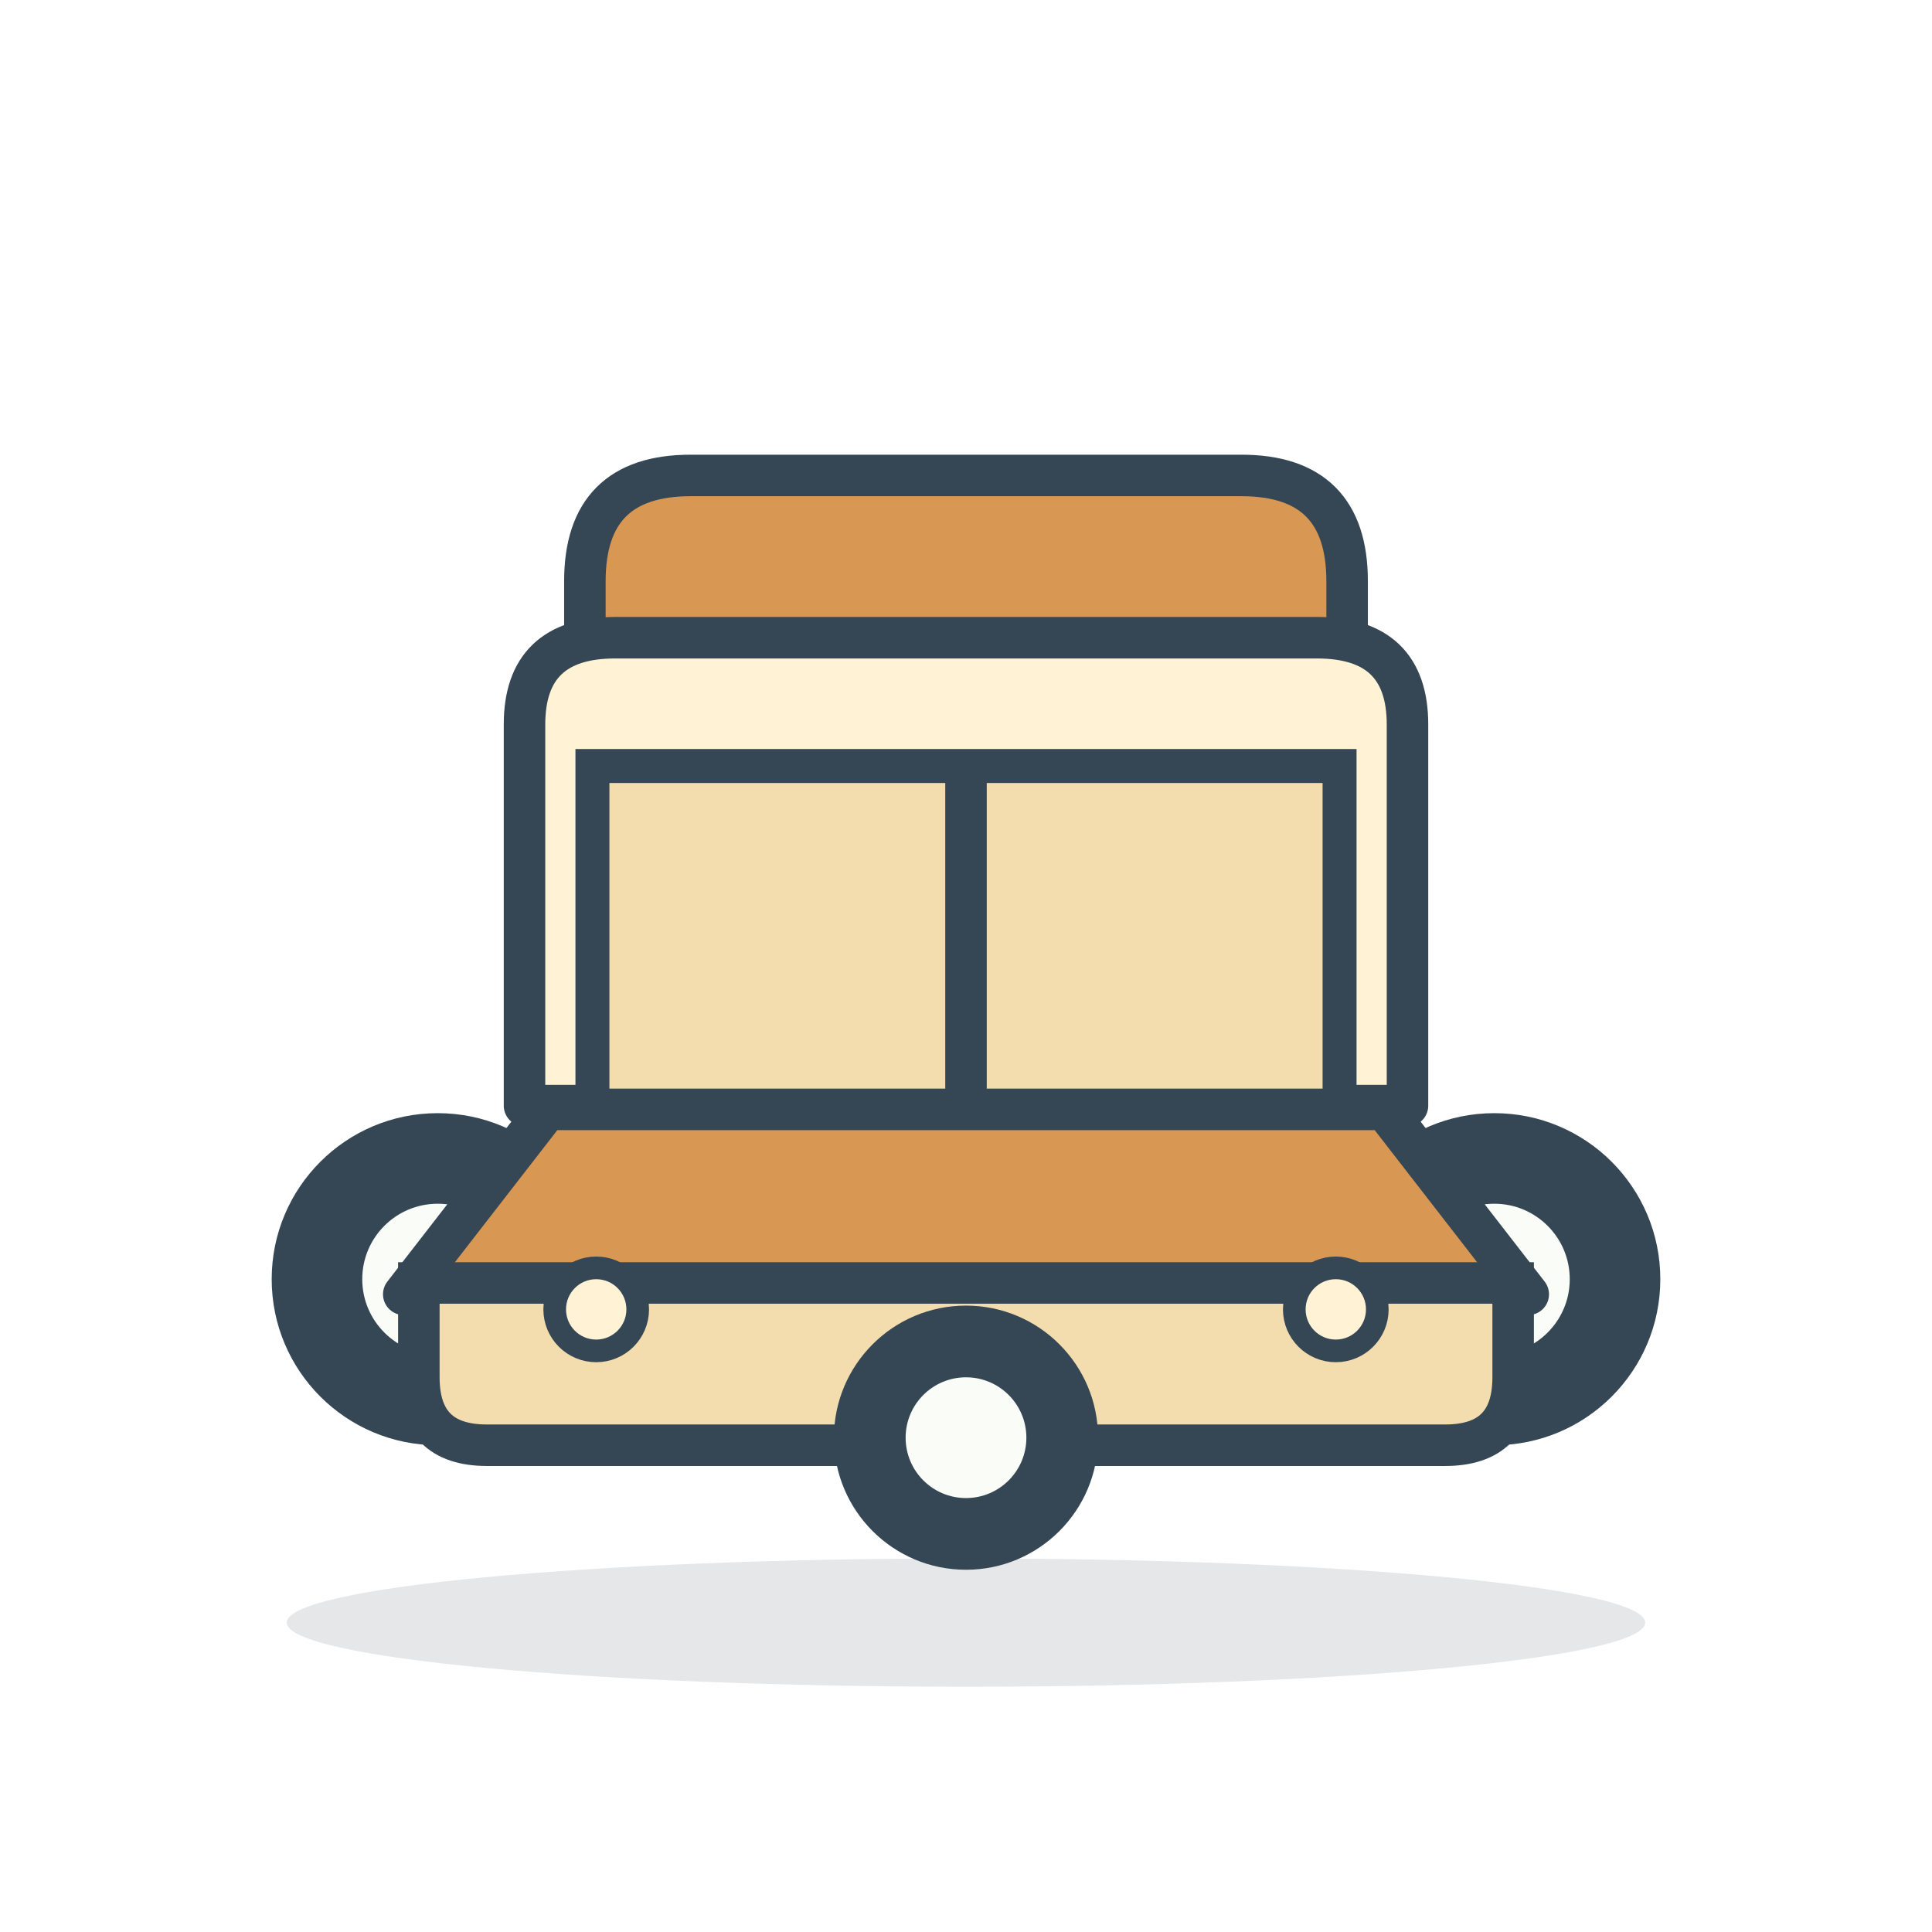
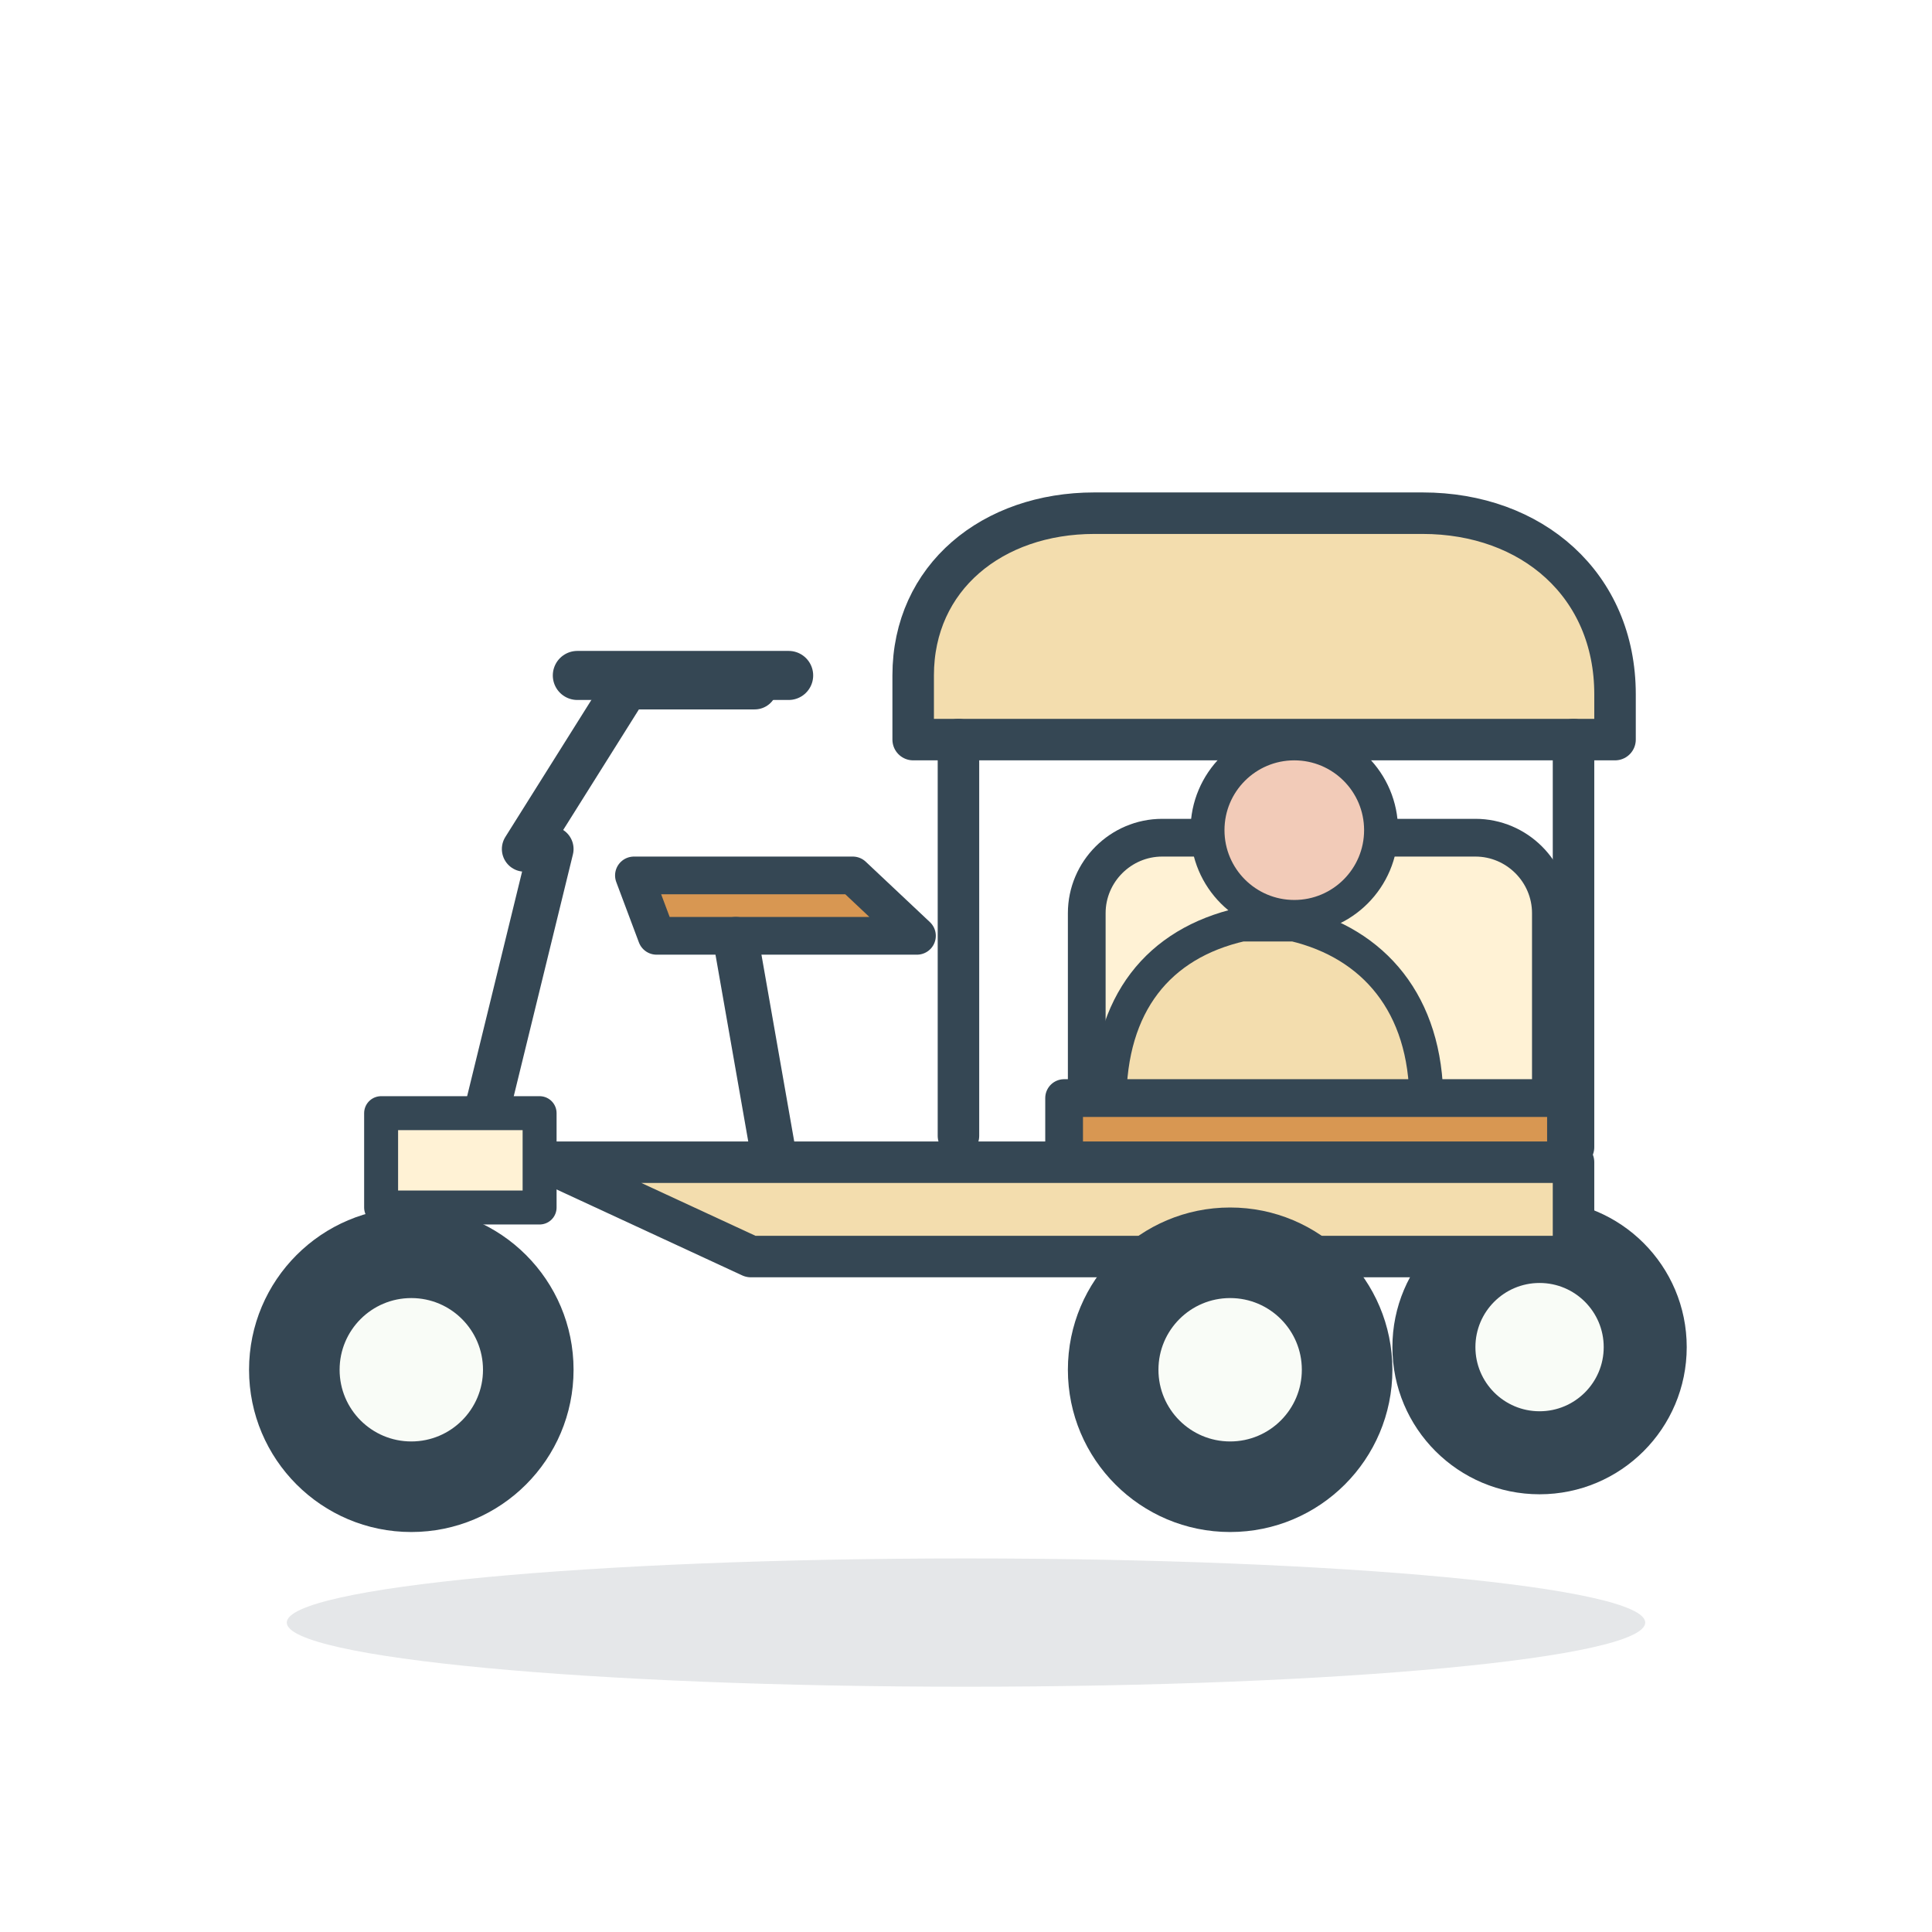
<svg xmlns="http://www.w3.org/2000/svg" viewBox="0 0 512 512" role="img" aria-label="支出/交通/三轮">
  <ellipse cx="256" cy="430" rx="180" ry="17" fill="#354754" opacity=".13" />
-   <circle cx="116" cy="339" r="44" fill="#354754" />
-   <circle cx="116" cy="339" r="24" fill="#F9FCF7" stroke="#354754" stroke-width="8" />
-   <circle cx="396" cy="339" r="44" fill="#354754" />
-   <circle cx="396" cy="339" r="24" fill="#F9FCF7" stroke="#354754" stroke-width="8" />
-   <path d="M155 154q0-28 28-28h146q28 0 28 28v28H155Z" fill="#D89752" stroke="#354754" stroke-width="11" stroke-linejoin="round" />
-   <path d="M139 192q0-23 24-23h186q24 0 24 23v101H139V192Z" fill="#FFF2D5" stroke="#354754" stroke-width="11" stroke-linejoin="round" />
-   <path d="M157 203h198v91H157Z" fill="#F3DDAE" stroke="#354754" stroke-width="9" />
-   <path d="M256 204v90M145 294h222l38 49H107l38-49Z" fill="#D89752" stroke="#354754" stroke-width="11" stroke-linejoin="round" />
-   <path d="M111 340h290v25q0 18-18 18H129q-18 0-18-18v-25Z" fill="#F3DDAE" stroke="#354754" stroke-width="11" />
-   <circle cx="256" cy="381" r="35" fill="#354754" />
-   <circle cx="256" cy="381" r="16" fill="#F9FCF7" />
-   <circle cx="158" cy="347" r="11" fill="#FFF2D5" stroke="#354754" stroke-width="6" />
-   <circle cx="354" cy="347" r="11" fill="#FFF2D5" stroke="#354754" stroke-width="6" />
+   <circle cx="408" cy="357" r="39" fill="#354754" />
+   <circle cx="408" cy="357" r="21" fill="#F9FCF7" stroke="#354754" stroke-width="8" />
+   <path d="M242 196v-17c0-26 21-43 48-43h87c29 0 51 19 51 48v12Z" fill="#F3DDAE" stroke="#354754" stroke-width="11" stroke-linejoin="round" />
+   <path d="M254 196v105m163-105v108" fill="none" stroke="#354754" stroke-width="11" stroke-linecap="round" />
+   <path d="M288 261v-19c0-11 9-20 20-20h83c11 0 20 9 20 20v59H288Z" fill="#FFF2D5" stroke="#354754" stroke-width="10" stroke-linejoin="round" />
+   <circle cx="343" cy="220" r="23" fill="#F2CBB8" stroke="#354754" stroke-width="9" />
+   <path d="M329 245c-22 5-35 21-35 47h84c0-26-14-42-35-47Z" fill="#F3DDAE" stroke="#354754" stroke-width="9" stroke-linejoin="round" />
+   <path d="M282 291h133v25H282Z" fill="#D89752" stroke="#354754" stroke-width="10" stroke-linejoin="round" />
+   <path d="M207 308h210v25H199l-54-25Z" fill="#F3DDAE" stroke="#354754" stroke-width="11" stroke-linejoin="round" />
+   <path d="M168 232h58l17 16h-69Z" fill="#D89752" stroke="#354754" stroke-width="10" stroke-linejoin="round" />
+   <path d="m195 249 10 57m-66-81 27-43h34m-54 43-23 94" fill="none" stroke="#354754" stroke-width="12" stroke-linecap="round" stroke-linejoin="round" />
+   <path d="M153 179h56" stroke="#354754" stroke-width="13" stroke-linecap="round" />
+   <path d="M101 295h42v25h-42Z" fill="#FFF2D5" stroke="#354754" stroke-width="9" stroke-linejoin="round" />
+   <circle cx="109" cy="363" r="43" fill="#354754" />
+   <circle cx="109" cy="363" r="23" fill="#F9FCF7" stroke="#354754" stroke-width="8" />
+   <circle cx="326" cy="363" r="43" fill="#354754" />
+   <circle cx="326" cy="363" r="23" fill="#F9FCF7" stroke="#354754" stroke-width="8" />
</svg>
